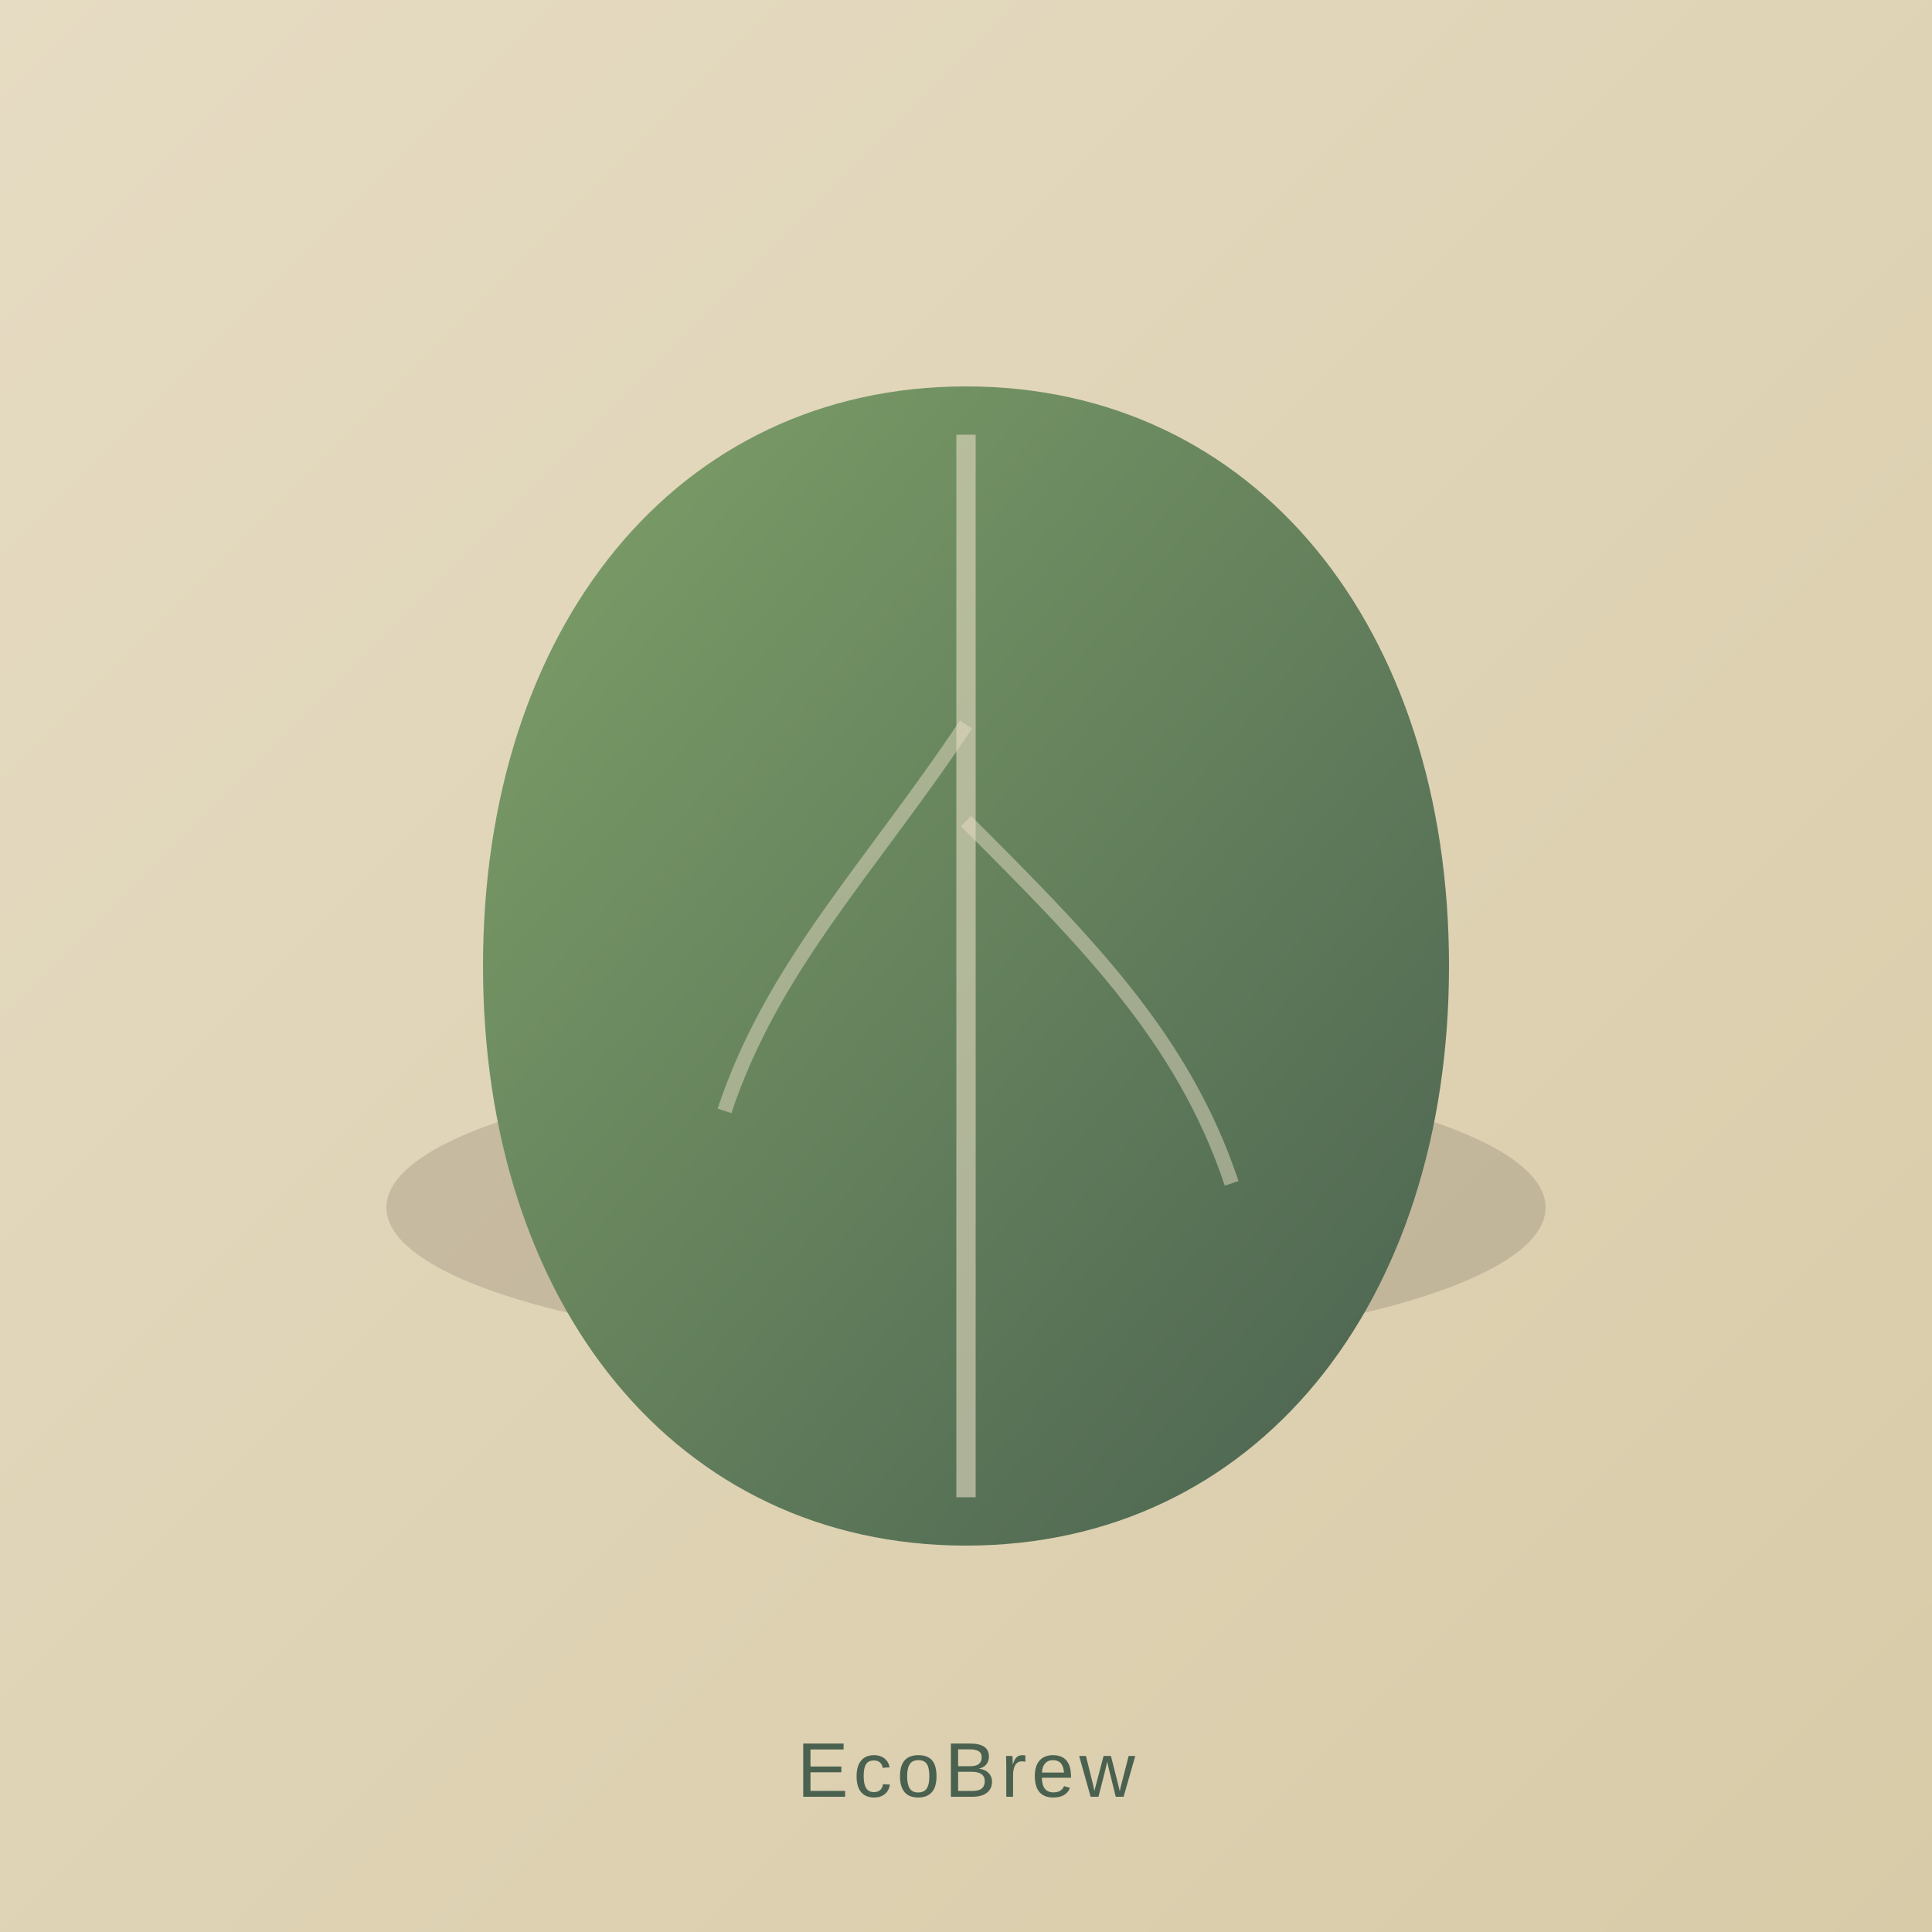
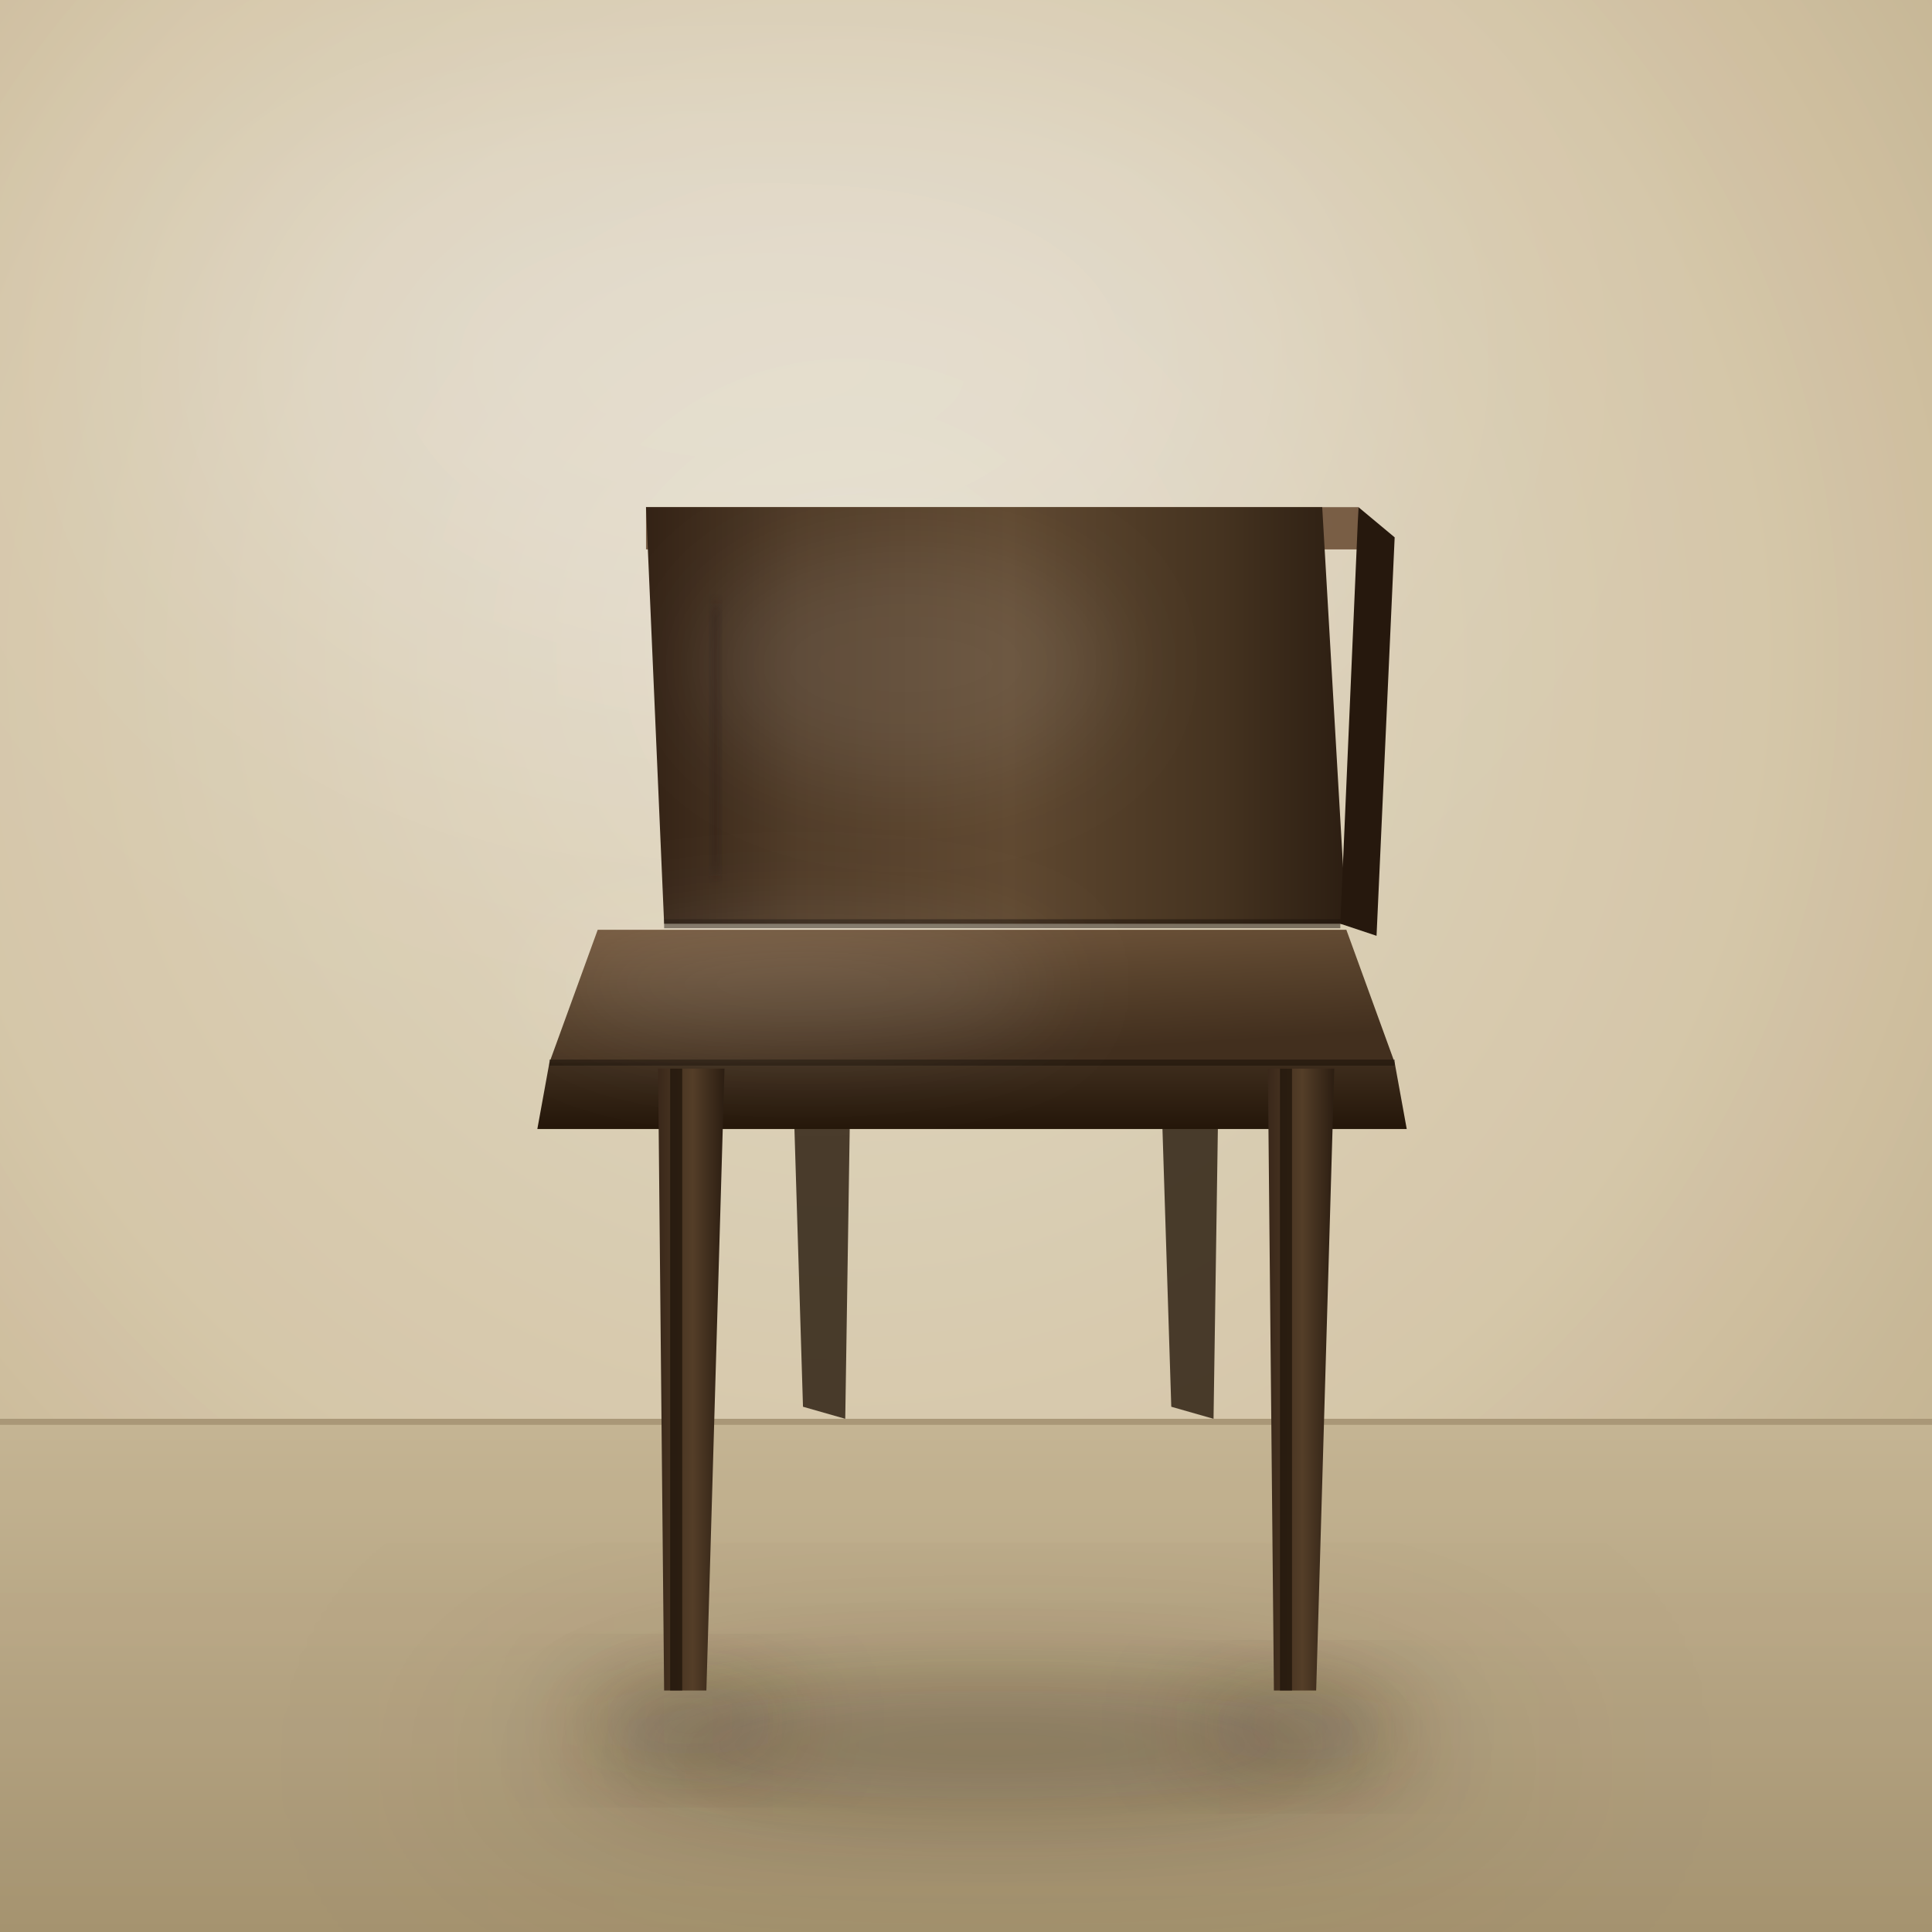
- <svg xmlns="http://www.w3.org/2000/svg" viewBox="0 0 400 400">
+ <svg xmlns="http://www.w3.org/2000/svg" viewBox="0 0 640 640">
  <defs>
-     <linearGradient id="bg" x1="0" y1="0" x2="1" y2="1">
-       <stop offset="0" stop-color="#E6DCC3" />
-       <stop offset="1" stop-color="#D8CBA8" />
+     <radialGradient id="bg" cx="44%" cy="34%" r="85%">
+       <stop offset="0%" stop-color="#F4ECD9" />
+       <stop offset="55%" stop-color="#E6D8BB" />
+       <stop offset="100%" stop-color="#C9B792" />
+     </radialGradient>
+     <linearGradient id="floor" x1="0" y1="0" x2="0" y2="1">
+       <stop offset="0%" stop-color="#D5C5A4" />
+       <stop offset="100%" stop-color="#B2A07C" />
    </linearGradient>
-     <linearGradient id="leaf" x1="0" y1="0" x2="1" y2="1">
-       <stop offset="0" stop-color="#7FA169" />
-       <stop offset="1" stop-color="#4A6150" />
+     <linearGradient id="seatT" x1="0" y1="0" x2="0.4" y2="1">
+       <stop offset="0%" stop-color="#75593E" />
+       <stop offset="55%" stop-color="#58422C" />
+       <stop offset="100%" stop-color="#422F1E" />
    </linearGradient>
+     <linearGradient id="backG" x1="0" y1="0" x2="1" y2="0">
+       <stop offset="0%" stop-color="#332215" />
+       <stop offset="22%" stop-color="#503B27" />
+       <stop offset="52%" stop-color="#5F4830" />
+       <stop offset="82%" stop-color="#453320" />
+       <stop offset="100%" stop-color="#2C1E12" />
+     </linearGradient>
+     <linearGradient id="seatF" x1="0" y1="0" x2="0" y2="1">
+       <stop offset="0%" stop-color="#3E2D1D" />
+       <stop offset="100%" stop-color="#241609" />
+     </linearGradient>
+     <linearGradient id="legL" x1="0" y1="0" x2="1" y2="0">
+       <stop offset="0%" stop-color="#3A281A" />
+       <stop offset="52%" stop-color="#543E28" />
+       <stop offset="100%" stop-color="#2C1E12" />
+     </linearGradient>
+     <filter id="b60" x="-80%" y="-80%" width="260%" height="260%">
+       <feGaussianBlur stdDeviation="60" />
+     </filter>
+     <filter id="b40" x="-80%" y="-80%" width="260%" height="260%">
+       <feGaussianBlur stdDeviation="40" />
+     </filter>
+     <filter id="b16" x="-80%" y="-80%" width="260%" height="260%">
+       <feGaussianBlur stdDeviation="16" />
+     </filter>
+     <filter id="b6" x="-80%" y="-80%" width="260%" height="260%">
+       <feGaussianBlur stdDeviation="6" />
+     </filter>
+     <filter id="b2" x="-60%" y="-60%" width="220%" height="220%">
+       <feGaussianBlur stdDeviation="2" />
+     </filter>
+     <filter id="grainF">
+       <feTurbulence type="fractalNoise" baseFrequency="0.8" numOctaves="2" seed="31" />
+       <feColorMatrix type="matrix" values="0 0 0 0 0.2  0 0 0 0 0.13  0 0 0 0 0.07  0 0 0 0.55 0" />
+     </filter>
+     <clipPath id="pcs">
+       <path d="M214 168 L450 168 L462 178 L456 310 L444 306 L220 306 L214 296 Z" />
+       <path d="M198 308 L446 308 L462 352 L182 352 Z" />
+       <path d="M182 352 L462 352 L466 374 L178 374 Z" />
+       <path d="M218 354 L240 354 L234 560 L220 560 Z" />
+       <path d="M420 354 L442 354 L436 560 L422 560 Z" />
+       <path d="M262 332 L282 336 L280 470 L264 466 Z" />
+       <path d="M384 336 L404 332 L402 470 L386 466 Z" />
+     </clipPath>
  </defs>
-   <rect width="400" height="400" fill="url(#bg)" />
-   <ellipse cx="200" cy="250" rx="120" ry="30" fill="#2E2419" opacity="0.15" />
-   <path d="M200 80 C 260 80, 300 130, 300 200 C 300 270, 260 320, 200 320 C 140 320, 100 270, 100 200 C 100 130, 140 80, 200 80 Z" fill="url(#leaf)" />
-   <path d="M200 90 L200 310" stroke="#E6DCC3" stroke-width="4" opacity="0.6" />
-   <path d="M200 150 C 180 180, 160 200, 150 230" stroke="#E6DCC3" stroke-width="3" fill="none" opacity="0.5" />
-   <path d="M200 170 C 225 195, 245 215, 255 245" stroke="#E6DCC3" stroke-width="3" fill="none" opacity="0.5" />
-   <text x="200" y="372" text-anchor="middle" font-family="Arial, sans-serif" font-size="16" fill="#4A6150" letter-spacing="1">EcoBrew</text>
+   <rect width="640" height="640" fill="url(#bg)" />
+   <rect y="470" width="640" height="170" fill="url(#floor)" />
+   <rect y="470" width="640" height="2" fill="#867452" opacity="0.4" />
+   <ellipse cx="252" cy="120" rx="200" ry="126" fill="#FFFFFF" opacity="0.45" filter="url(#b60)" />
+   <rect width="640" height="640" fill="#5C4A2E" opacity="0.12" style="mix-blend-mode:multiply" transform="translate(640,0) scale(-1,1)" />
+   <ellipse cx="330" cy="584" rx="180" ry="28" fill="#2A1C10" opacity="0.15" filter="url(#b40)" />
+   <ellipse cx="328" cy="578" rx="132" ry="18" fill="#2A1C10" opacity="0.28" filter="url(#b16)" />
+   <ellipse cx="228" cy="570" rx="36" ry="11" fill="#2A1C10" opacity="0.30" filter="url(#b16)" />
+   <ellipse cx="430" cy="572" rx="36" ry="11" fill="#2A1C10" opacity="0.30" filter="url(#b16)" />
+   <g>
+     <path d="M262 336 L282 340 L280 470 L266 466 Z" fill="#241609" opacity="0.8" />
+     <path d="M384 340 L404 336 L402 470 L388 466 Z" fill="#241609" opacity="0.8" />
+     <rect x="214" y="168" width="236" height="14" fill="#6E5138" opacity="0.9" />
+     <path d="M214 168 L438 168 L446 306 L220 306 Z" fill="url(#backG)" />
+     <path d="M450 168 L462 178 L456 310 L444 306 Z" fill="#26180D" />
+     <path d="M220 306 L444 306" stroke="#1C1209" stroke-width="3" opacity="0.5" />
+     <ellipse cx="300" cy="220" rx="70" ry="40" fill="#FFFFFF" opacity="0.09" filter="url(#b16)" />
+     <path d="M238 200 L236 290" stroke="#231708" stroke-width="6" opacity="0.28" filter="url(#b2)" />
+   </g>
+   <g>
+     <path d="M198 308 L446 308 L462 352 L182 352 Z" fill="url(#seatT)" />
+     <path d="M182 352 L462 352 L466 374 L178 374 Z" fill="url(#seatF)" />
+     <path d="M182 352 L462 352" stroke="#1C1209" stroke-width="2" opacity="0.6" />
+     <ellipse cx="266" cy="326" rx="84" ry="20" fill="#FFFFFF" opacity="0.11" filter="url(#b16)" />
+   </g>
+   <g>
+     <path d="M218 354 L240 354 L234 560 L220 560 Z" fill="url(#legL)" />
+     <rect x="222" y="354" width="4" height="206" fill="#1C1209" opacity="0.7" />
+     <path d="M420 354 L442 354 L436 560 L422 560 Z" fill="url(#legL)" />
+     <rect x="424" y="354" width="4" height="206" fill="#1C1209" opacity="0.7" />
+     <rect x="376" y="540" width="24" height="3" fill="none" />
+   </g>
+   <rect width="640" height="640" fill="url(#grainF)" opacity="0.10" clip-path="url(#pcs)" />
</svg>
